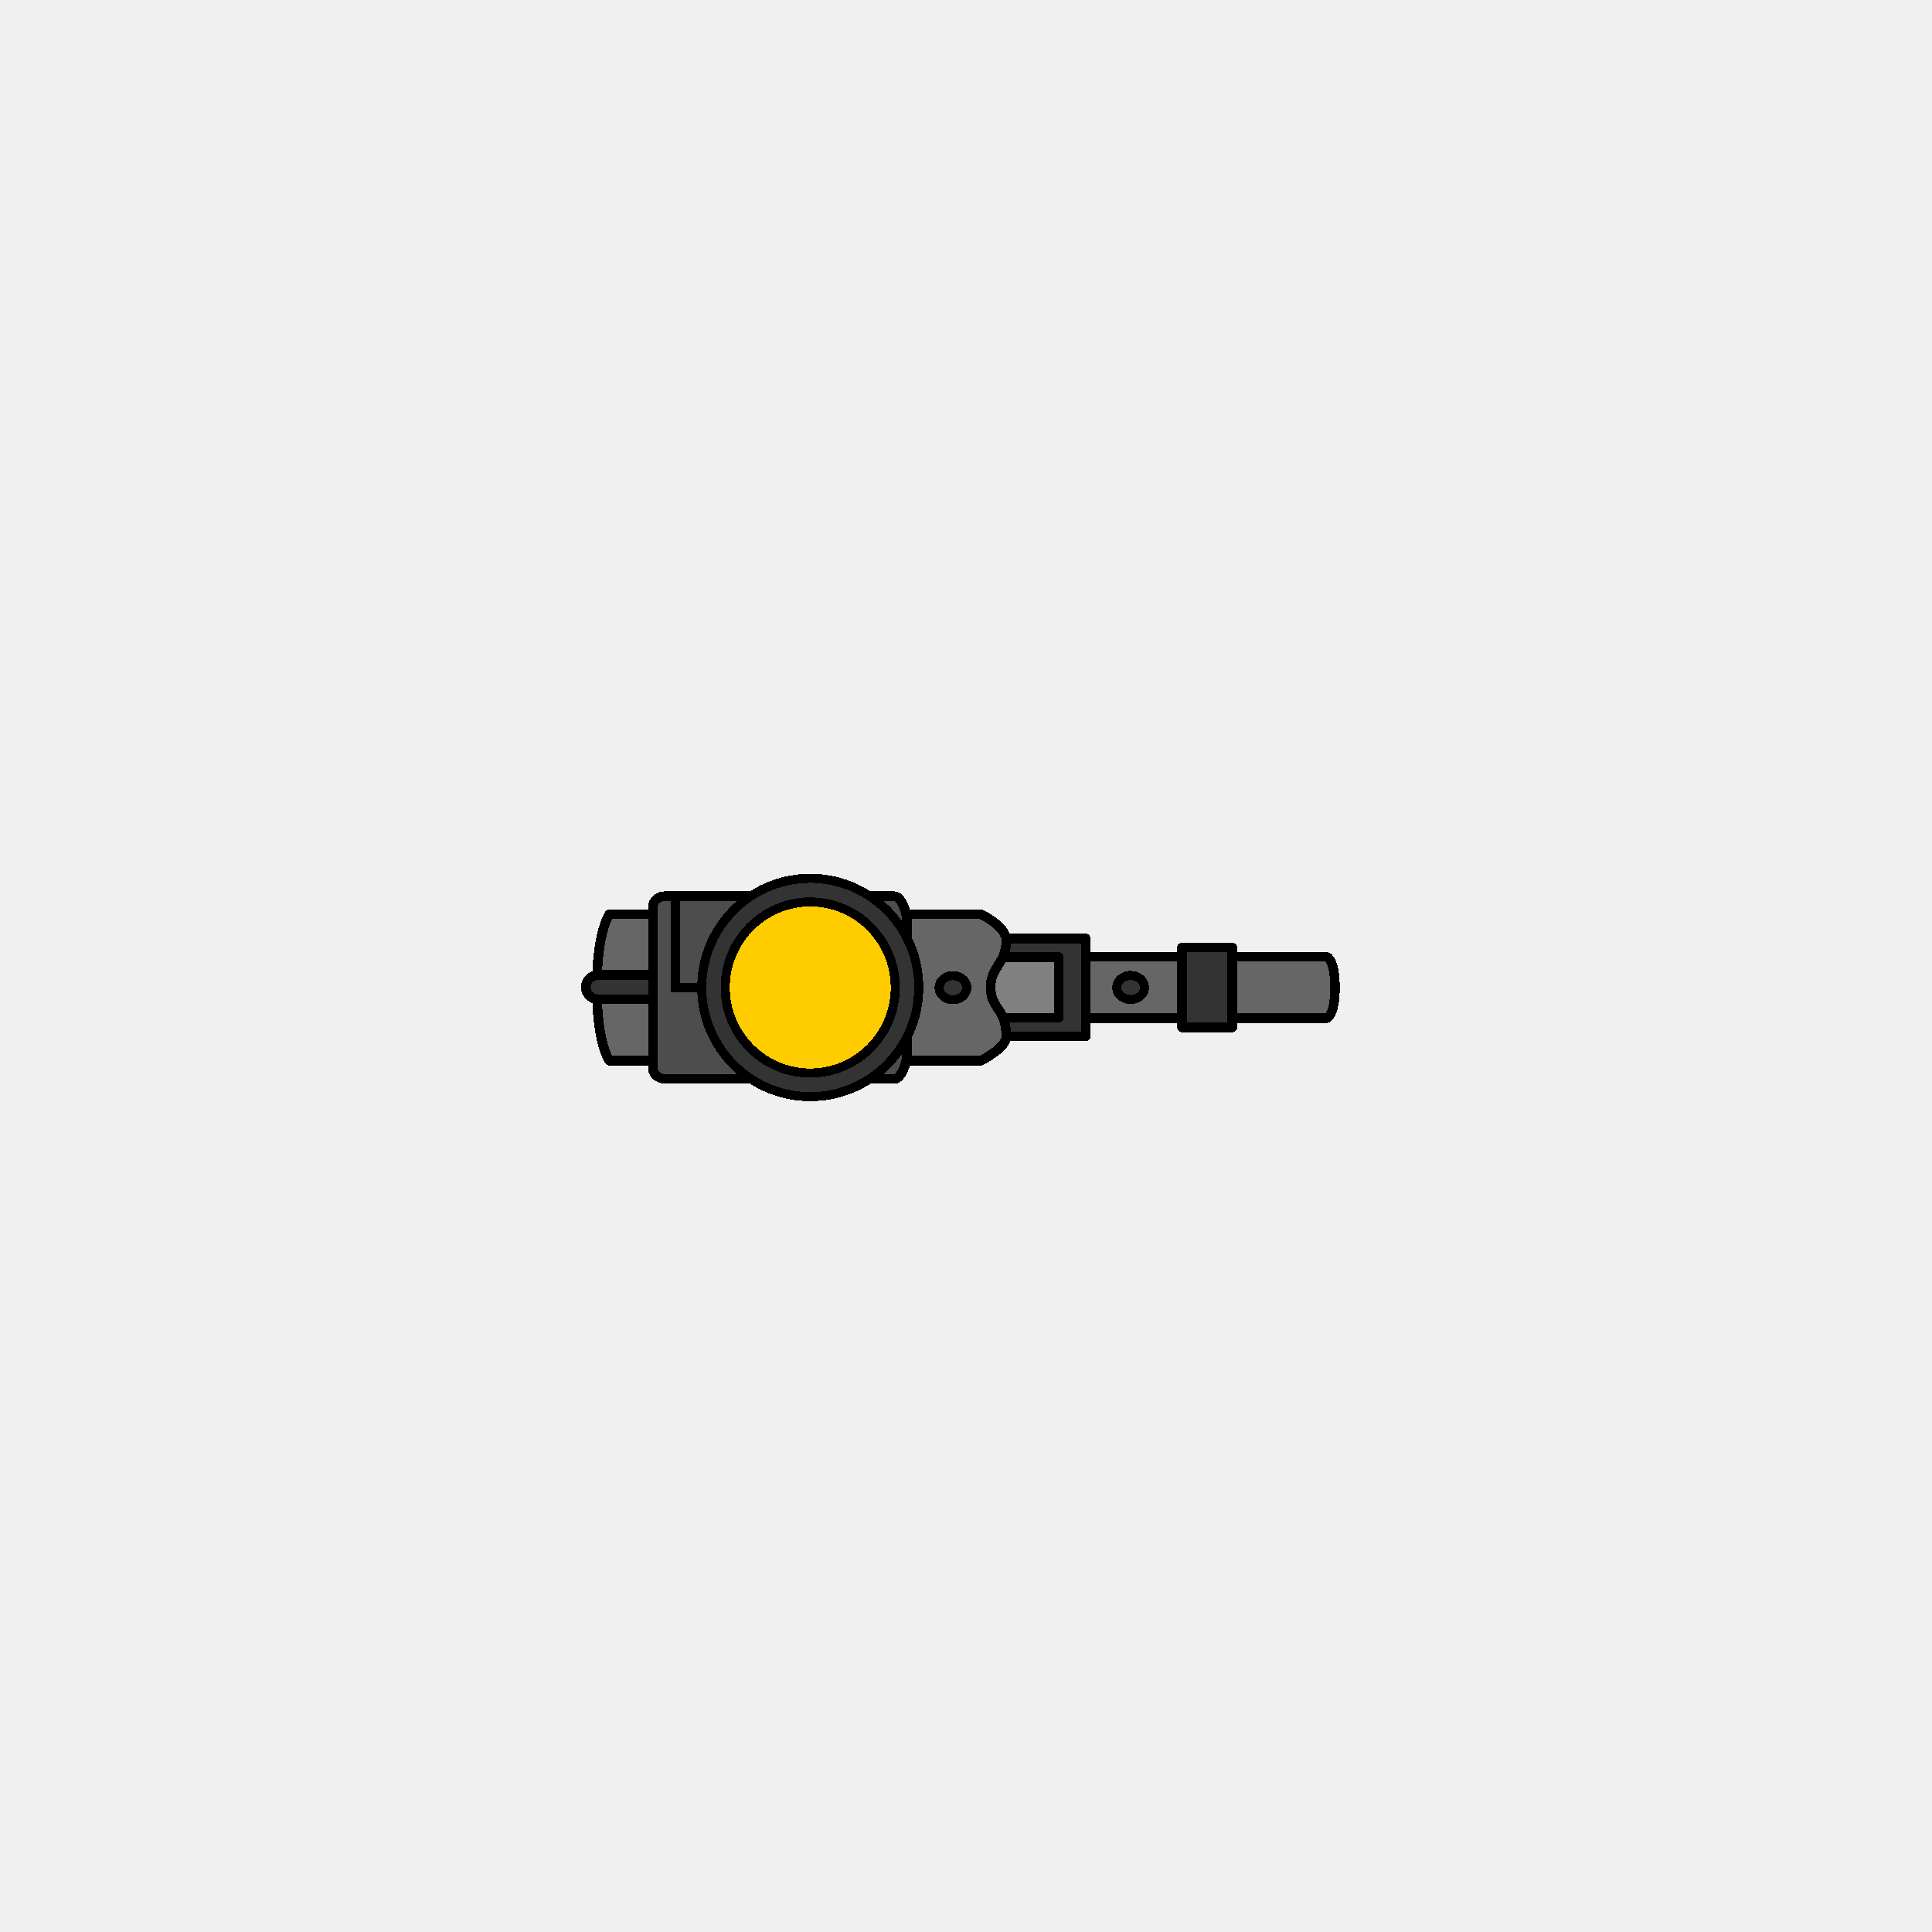
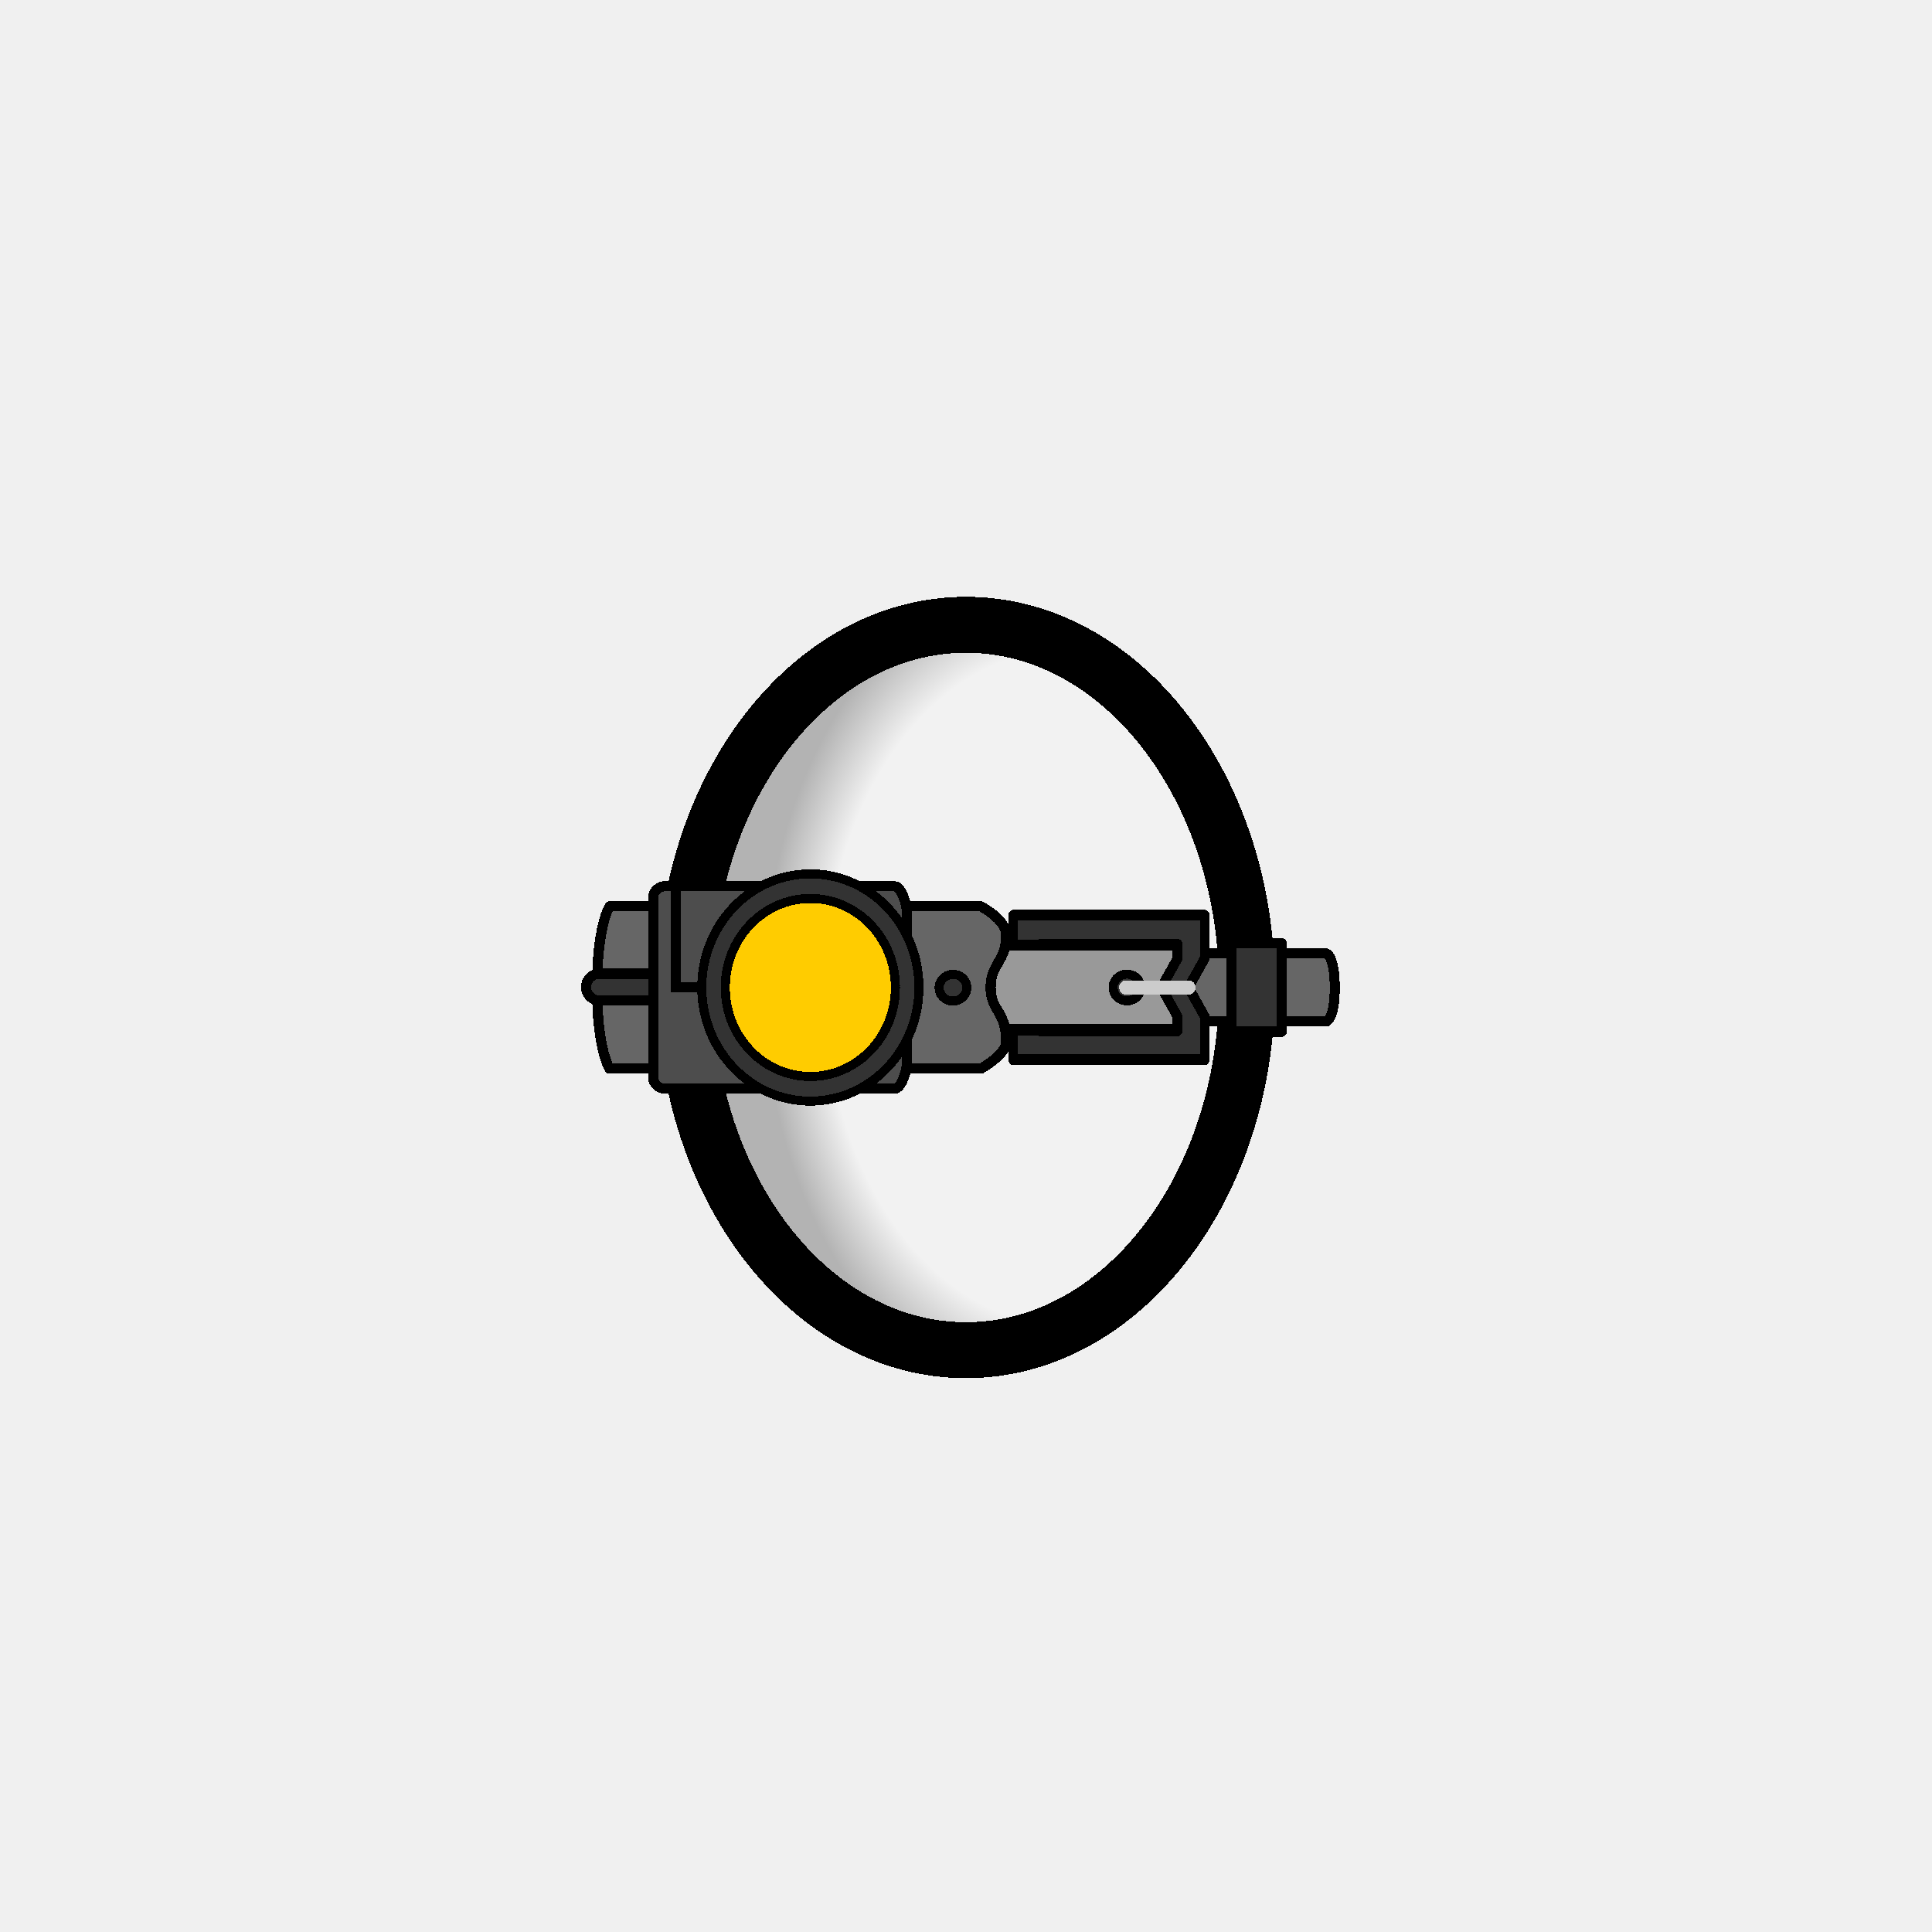
<svg xmlns="http://www.w3.org/2000/svg" xmlns:xlink="http://www.w3.org/1999/xlink" width="1280" height="1280" viewBox="0 0 338.667 338.667" version="1.1" id="svg5" shape-rendering="crispEdges">
  <defs id="defs2">
    <linearGradient id="linearGradient133751">
      <stop style="stop-color:#f2f2f2;stop-opacity:1" offset="0" id="stop133747" />
      <stop style="stop-color:#f2f2f2;stop-opacity:1" offset="0.782" id="stop246521" />
      <stop style="stop-color:#b3b3b3;stop-opacity:1" offset="1" id="stop133749" />
    </linearGradient>
    <radialGradient xlink:href="#linearGradient133751" id="radialGradient246293" gradientUnits="userSpaceOnUse" gradientTransform="matrix(-0.7815282,1.9043265e-6,8.5380687e-8,-1.336433,322.3017,432.7658)" cx="186.872" cy="194.298" fx="186.872" fy="194.298" r="54.159" />
+     <radialGradient xlink:href="#linearGradient133751-7" id="radialGradient246293-4" gradientUnits="userSpaceOnUse" gradientTransform="matrix(-0.9868512,0,4.4420411e-6,-1.370296,357.3006,439.3447)" cx="172.198" cy="194.298" fx="172.198" fy="194.298" r="54.159" />
+     <linearGradient id="linearGradient133751-7">
+       <stop style="stop-color:#f2f2f2;stop-opacity:1" offset="0" id="stop133747-5" />
+       <stop style="stop-color:#f2f2f2;stop-opacity:1" offset="0.8" id="stop246521-9" />
+       <stop style="stop-color:#b3b3b3;stop-opacity:1" offset="1" id="stop133749-5" />
+     </linearGradient>
  </defs>
+   <g id="layer1" style="display:inline">
+     <ellipse style="display:inline;mix-blend-mode:luminosity;fill:url(#radialGradient246293-4);fill-opacity:1;stroke:#000000;stroke-width:9.811;stroke-miterlimit:4;stroke-dasharray:none;stroke-opacity:1" id="path584-1" cx="169.333" cy="173.101" rx="49.254" ry="63.578" />
+     <path style="display:inline;fill:#000000;stroke:none;stroke-width:0.265px;stroke-linecap:butt;stroke-linejoin:miter;stroke-opacity:1" d="m 136.826,167.773 -3.836,-2.381 c 0,0 6.14,25.526 34.131,14.058 -3.822,-14.262 -11.7,-19.984 -20.407,-19.984 -7.206,0 -9.888,6.621 -9.888,8.308 z m 65.014,0 3.836,-2.381 c 0,0 -6.14,25.526 -34.131,14.058 3.822,-14.262 11.7,-19.984 20.407,-19.984 7.206,0 9.888,6.621 9.888,8.308 z" id="path2267" transform="translate(6.4570312e-6,1.495756)" />
+     <path style="display:inline;fill:#ffffff;stroke:#808080;stroke-width:0;stroke-linecap:round;stroke-linejoin:round;stroke-miterlimit:4;stroke-dasharray:none" id="path1191" transform="translate(4.768012,0.9599421)" d="m 153.524,174.622 c 0,3.142 -1.244,5.689 -2.778,5.689 -1.534,0 -2.778,-2.547 -2.778,-5.689 0,-3.142 1.244,-5.689 2.778,-5.689 1.534,0 2.778,2.547 2.778,5.689 z m 22.082,0 c 0,3.142 1.244,5.689 2.778,5.689 1.534,0 2.778,-2.547 2.778,-5.689 0,-3.142 -1.244,-5.689 -2.778,-5.689 -1.534,0 -2.778,2.547 -2.778,5.689 z" />
+   </g>
  <g id="layer2" style="display:none">
    <ellipse style="mix-blend-mode:luminosity;fill:url(#radialGradient246293);fill-opacity:1;stroke:#000000;stroke-width:9.811;stroke-miterlimit:4;stroke-dasharray:none;stroke-opacity:1" id="path584" cx="169.333" cy="173.101" rx="49.254" ry="63.578" />
    <path style="display:inline;fill:none;stroke:#000000;stroke-width:3.969;stroke-linecap:round;stroke-linejoin:miter;stroke-miterlimit:4;stroke-dasharray:none;stroke-opacity:1" d="m 169.333,140.361 c 0,65.481 0,65.481 0,65.481" id="path1875" />
    <path style="fill:none;stroke:#000000;stroke-width:3.969;stroke-linecap:round;stroke-linejoin:miter;stroke-miterlimit:4;stroke-dasharray:none;stroke-opacity:1" d="m 144.638,173.101 c 24.167,0 24.167,0 49.391,0" id="path2880" />
  </g>
  <g id="layer3" style="display:inline">
-     <path id="rect2432" style="fill:#666666;stroke:#000000;stroke-width:1.673;stroke-linecap:round;stroke-linejoin:round" d="m 106.492,167.724 h 126.085 c 0,0 1.44,0.405 1.44,5.377 0,4.972 -1.44,5.377 -1.44,5.377 h -126.085 c 0,0 -1.857,-0.605 -1.857,-5.377 0,-4.772 1.857,-5.377 1.857,-5.377 z" />
-     <rect style="fill:#333333;stroke:#000000;stroke-width:1.696;stroke-linecap:round;stroke-linejoin:round;stroke-miterlimit:4;stroke-dasharray:none;stroke-opacity:1" id="rect5609" width="41.703" height="17.158" x="148.625" y="164.522" />
-     <rect style="display:inline;fill:#808080;stroke:#000000;stroke-width:1.696;stroke-linecap:round;stroke-linejoin:round;stroke-miterlimit:4;stroke-dasharray:none;stroke-opacity:1" id="rect5609-2" width="32.183" height="10.661" x="153.385" y="167.77" />
-     <path id="rect1020" style="fill:#666666;stroke:#000000;stroke-width:1.696;stroke-linecap:round;stroke-linejoin:round;stroke-miterlimit:4;stroke-dasharray:none" d="m 106.819,160.264 h 65.122 c 0,0 4.448,2.074 4.448,4.553 0,4.251 -2.733,4.458 -2.733,8.283 0,3.824 2.733,3.571 2.733,8.609 0,2.008 -4.448,4.227 -4.448,4.227 h -65.122 c 0,0 -2.197,-2.959 -2.197,-12.836 0,-9.877 2.197,-12.836 2.197,-12.836 z" />
-     <path style="fill:#333333;stroke:#000000;stroke-width:1.587;stroke-linecap:round;stroke-linejoin:round;stroke-miterlimit:4;stroke-dasharray:none;stroke-opacity:1" id="path5636" d="m 169.477,173.134 a 2.426,2.111 0 0 1 -2.417,2.111 2.426,2.111 0 0 1 -2.436,-2.094 2.426,2.111 0 0 1 2.397,-2.127 2.426,2.111 0 0 1 2.455,2.077" />
-     <path style="display:inline;fill:#333333;stroke:#000000;stroke-width:1.587;stroke-linecap:round;stroke-linejoin:round;stroke-miterlimit:4;stroke-dasharray:none;stroke-opacity:1" id="path5636-5" d="m 200.621,173.101 a 2.426,2.111 0 0 1 -2.417,2.111 2.426,2.111 0 0 1 -2.436,-2.094 2.426,2.111 0 0 1 2.397,-2.127 2.426,2.111 0 0 1 2.455,2.077" />
-     <rect style="fill:#333333;stroke:#000000;stroke-width:1.696;stroke-linecap:round;stroke-linejoin:round;stroke-miterlimit:4;stroke-dasharray:none;stroke-opacity:1" id="rect5888" width="45.272" height="4.227" x="102.696" y="170.924" ry="2.113" />
-     <path id="rect6155" style="fill:#4d4d4d;stroke:#000000;stroke-width:1.696;stroke-linecap:round;stroke-linejoin:round" d="m 116.569,157.093 h 40.253 c 1.171,0 2.114,2.867 2.114,3.886 v 24.287 c 0,1.019 -0.943,3.842 -2.114,3.842 h -40.253 c -1.171,0 -2.114,-0.82 -2.114,-1.839 v -28.337 c 0,-1.019 0.943,-1.839 2.114,-1.839 z" />
-     <path style="fill:none;stroke:#000000;stroke-width:1.696;stroke-linecap:butt;stroke-linejoin:miter;stroke-miterlimit:4;stroke-dasharray:none;stroke-opacity:1" d="m 118.408,157.067 c 0,16.033 0,16.033 0,16.033 l 22.775,0.001" id="path6727" />
-     <path style="fill:#333333;stroke:#000000;stroke-width:1.587;stroke-linecap:round;stroke-linejoin:round;stroke-miterlimit:4;stroke-dasharray:none;stroke-opacity:1" id="path6830" d="m 161.055,173.101 a 19.021,19.136 0 0 1 -18.946,19.136 19.021,19.136 0 0 1 -19.096,-18.983 19.021,19.136 0 0 1 18.794,-19.287 19.021,19.136 0 0 1 19.246,18.83" />
-     <path style="display:inline;fill:#ffcc00;stroke:#000000;stroke-width:1.587;stroke-linecap:round;stroke-linejoin:round;stroke-miterlimit:4;stroke-dasharray:none;stroke-opacity:1" id="path6830-0" d="m 156.936,173.101 a 14.903,14.992 0 0 1 -14.843,14.992 14.903,14.992 0 0 1 -14.962,-14.873 14.903,14.992 0 0 1 14.724,-15.111 14.903,14.992 0 0 1 15.079,14.753" />
-     <rect style="fill:#333333;stroke:#000000;stroke-width:1.696;stroke-linecap:round;stroke-linejoin:round;stroke-miterlimit:4;stroke-dasharray:none;stroke-opacity:1" id="rect7506" width="8.835" height="13.978" x="207.193" y="166.112" ry="0" />
+     <path id="rect2432" style="fill:#666666;stroke:#000000;stroke-width:1.761;stroke-linecap:round;stroke-linejoin:round" d="m 106.533,167.14 h 126.002 c 0,0 1.439,0.449 1.439,5.96 0,5.511 -1.439,5.96 -1.439,5.96 H 106.533 c 0,0 -1.855,-0.67 -1.855,-5.96 0,-5.29 1.855,-5.96 1.855,-5.96 z" />
+     <path id="rect5609" style="fill:#333333;stroke:#000000;stroke-width:1.696;stroke-linecap:round;stroke-linejoin:round;stroke-miterlimit:4;stroke-dasharray:none;stroke-opacity:1" d="m 272.786,173.834 2.844,-4.587 v -6.843 h -33.567 v 11.429 m 4.76,0 v -6.858 h 24.047 v 2.271 l -2.844,4.587 m 4.76,0 2.844,4.587 v 6.843 H 242.062 V 173.834 m 4.76,0 v 6.858 h 24.047 v -2.271 l -2.844,-4.587" transform="matrix(0.9993463,0,0,1.108504,-64.27935,-19.59565)" />
+     <rect style="opacity:1;fill:#999999;stroke:#000000;stroke-width:1.949;stroke-linecap:round;stroke-linejoin:round;stroke-miterlimit:4;stroke-dasharray:none" id="rect5870" width="38.604" height="14.811" x="168.965" y="165.695" rx="0" ry="0" />
+     <path id="rect1020" style="fill:#666666;stroke:#000000;stroke-width:1.786;stroke-linecap:round;stroke-linejoin:round;stroke-miterlimit:4;stroke-dasharray:none" d="m 106.859,158.871 h 65.08 c 0,0 4.445,2.3 4.445,5.047 0,4.712 -2.731,4.942 -2.731,9.182 0,4.239 2.731,3.958 2.731,9.543 0,2.226 -4.445,4.686 -4.445,4.686 h -65.08 c 0,0 -2.196,-3.281 -2.196,-14.229 0,-10.949 2.196,-14.229 2.196,-14.229 z" />
+     <path style="fill:#333333;stroke:#000000;stroke-width:1.587;stroke-linecap:round;stroke-linejoin:round;stroke-miterlimit:4;stroke-dasharray:none;stroke-opacity:1" id="path5636" d="m 169.476,173.138 a 2.425,2.34 0 0 1 -2.415,2.34 2.425,2.34 0 0 1 -2.434,-2.321 2.425,2.34 0 0 1 2.396,-2.358 2.425,2.34 0 0 1 2.453,2.302" />
+     <rect style="fill:#333333;stroke:#000000;stroke-width:1.786;stroke-linecap:round;stroke-linejoin:round;stroke-miterlimit:4;stroke-dasharray:none;stroke-opacity:1" id="rect5888" width="45.242" height="4.685" x="102.739" y="170.688" ry="2.343" />
+     <path id="rect6155" style="fill:#4d4d4d;stroke:#000000;stroke-width:1.786;stroke-linecap:round;stroke-linejoin:round" d="m 116.603,155.356 h 40.226 c 1.17,0 2.113,3.178 2.113,4.308 v 26.922 c 0,1.129 -0.942,4.259 -2.113,4.259 h -40.226 c -1.17,0 -2.113,-0.909 -2.113,-2.039 v -31.412 c 0,-1.129 0.942,-2.039 2.113,-2.039 z" />
+     <path style="fill:none;stroke:#000000;stroke-width:1.786;stroke-linecap:butt;stroke-linejoin:miter;stroke-miterlimit:4;stroke-dasharray:none;stroke-opacity:1" d="m 118.44,155.328 c 0,17.773 0,17.773 0,17.773 l 22.76,0.001" id="path6727" />
+     <path style="fill:#333333;stroke:#000000;stroke-width:1.587;stroke-linecap:round;stroke-linejoin:round;stroke-miterlimit:4;stroke-dasharray:none;stroke-opacity:1" id="path6830" d="m 161.084,173.101 a 19.033,19.913 0 0 1 -18.957,19.913 19.033,19.913 0 0 1 -19.108,-19.755 19.033,19.913 0 0 1 18.805,-20.071 19.033,19.913 0 0 1 19.258,19.595" />
+     <path style="display:inline;fill:#ffcc00;stroke:#000000;stroke-width:1.587;stroke-linecap:round;stroke-linejoin:round;stroke-miterlimit:4;stroke-dasharray:none;stroke-opacity:1" id="path6830-0" d="M 156.963,173.101 A 14.912,15.602 0 0 1 142.11,188.702 14.912,15.602 0 0 1 127.139,173.225 14.912,15.602 0 0 1 141.873,157.5 a 14.912,15.602 0 0 1 15.088,15.352" />
+     <rect style="fill:#333333;stroke:#000000;stroke-width:1.786;stroke-linecap:round;stroke-linejoin:round;stroke-miterlimit:4;stroke-dasharray:none;stroke-opacity:1" id="rect7506" width="8.829" height="15.495" x="215.856" y="165.353" ry="0" />
+     <path style="color:#000000;fill:#333333;stroke-width:1.786;stroke-linecap:round;stroke-linejoin:round;-inkscape-stroke:none" d="m 211.171,182.764 v -4.579 l -2.842,-5.084 2.842,-5.084 v -4.799 l -4.757,0.448 v 4.351 l -2.842,5.084 2.842,5.084 v 5.268 z" id="path9093" />
+     <path style="color:#000000;fill:#000000;stroke-width:1.053;stroke-linecap:round;stroke-linejoin:round;-inkscape-stroke:none" d="m 210.322,161.373 v 6.376 l -2.715,4.856 c -0.17,0.304 -0.17,0.688 0,0.992 l 2.715,4.856 v 6.378 l 0.849,1.879 c 0.468,-4e-4 0.847,-0.421 0.847,-0.94 v -7.584 c 1.6e-4,-0.175 -0.044,-0.347 -0.127,-0.496 l -2.567,-4.59 2.567,-4.588 c 0.083,-0.149 0.127,-0.321 0.127,-0.496 v -7.586 c -3.5e-4,-0.519 -0.379,-0.939 -0.847,-0.94 z m -4.757,5.066 v 1.31 l -2.715,4.856 c -0.17,0.304 -0.17,0.688 0,0.992 l 2.715,4.856 v 1.31 l 0.847,1.881 c 0.468,8e-4 0.849,-0.42 0.849,-0.94 v -2.518 c -4.3e-4,-0.175 -0.045,-0.347 -0.129,-0.496 l -2.565,-4.59 2.565,-4.588 c 0.084,-0.149 0.128,-0.32 0.129,-0.496 v -2.518 c -3.6e-4,-0.52 -0.381,-0.94 -0.849,-0.94 z" id="path9095" />
+     <path style="display:inline;fill:#333333;stroke:#000000;stroke-width:1.587;stroke-linecap:round;stroke-linejoin:round;stroke-miterlimit:4;stroke-dasharray:none;stroke-opacity:1" id="path5636-5" d="m 199.968,173.101 a 2.425,2.34 0 0 1 -2.415,2.34 2.425,2.34 0 0 1 -2.434,-2.321 2.425,2.34 0 0 1 2.396,-2.358 2.425,2.34 0 0 1 2.453,2.302" />
+     <path style="fill:#cccccc;stroke:#cccccc;stroke-width:2.506;stroke-linecap:round;stroke-linejoin:miter;stroke-miterlimit:4;stroke-dasharray:none;stroke-opacity:1" d="m 197.426,173.101 10.902,-1e-5" id="path13493" />
  </g>
</svg>
